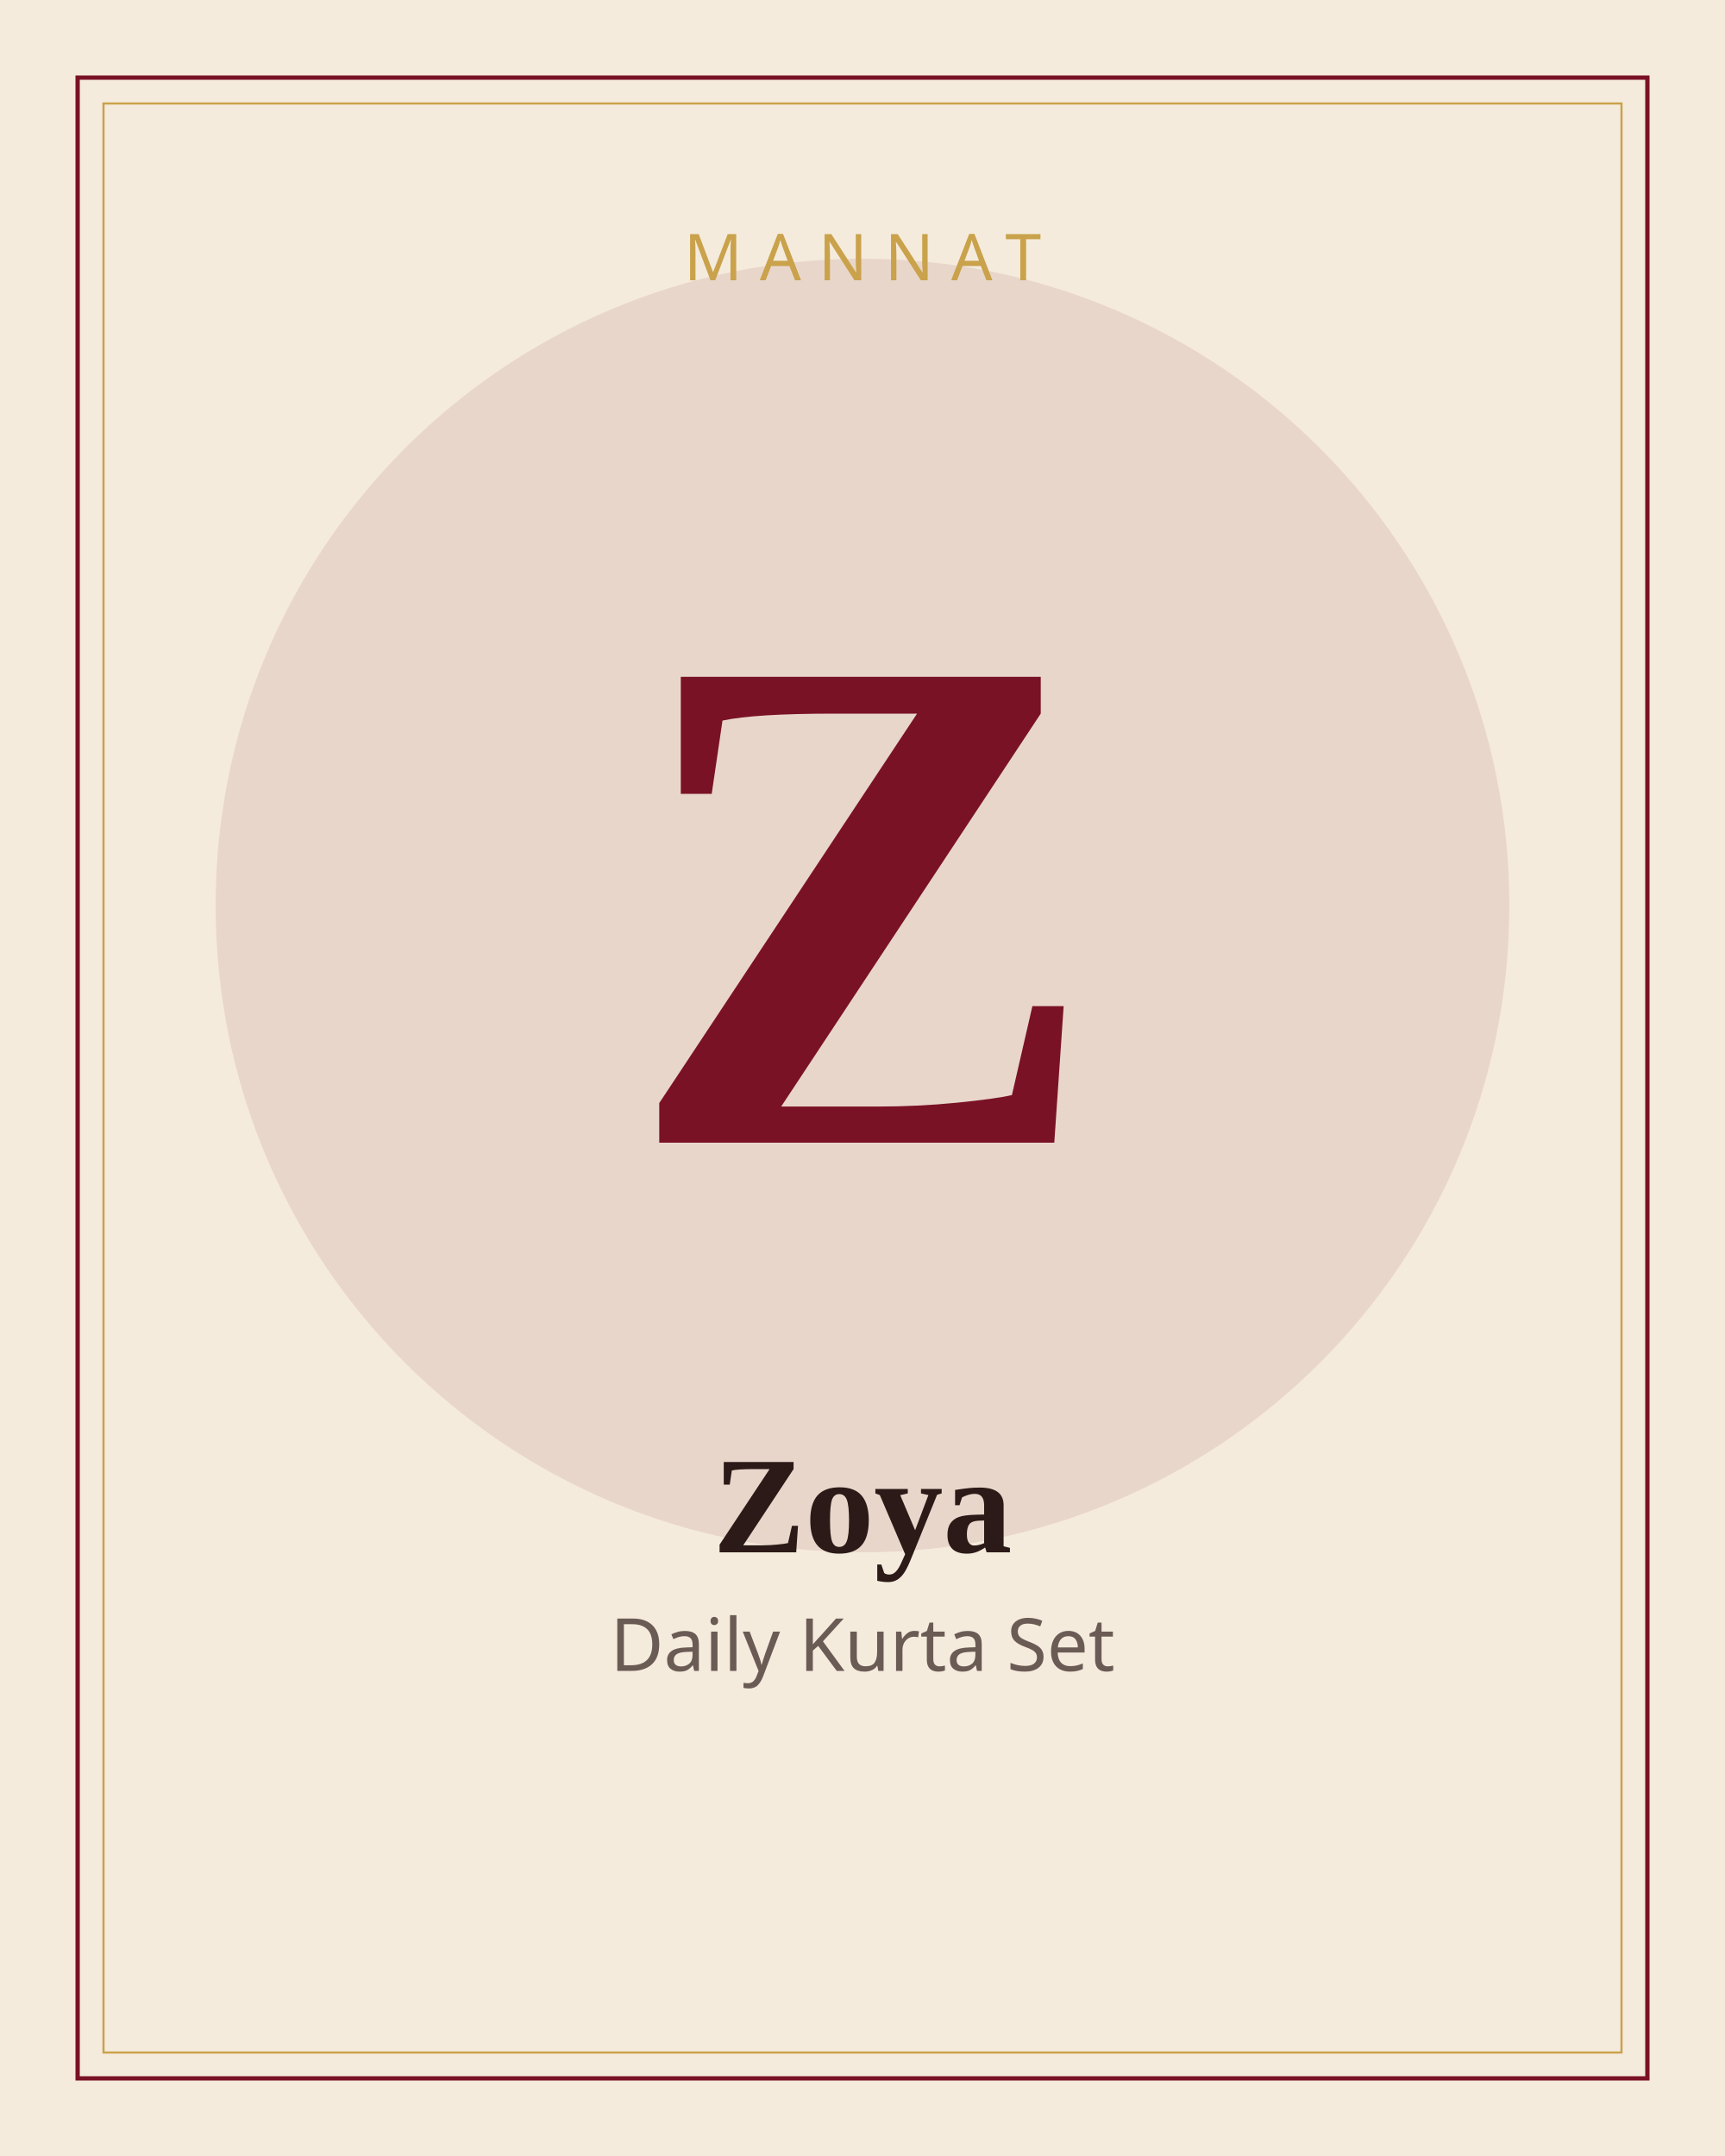
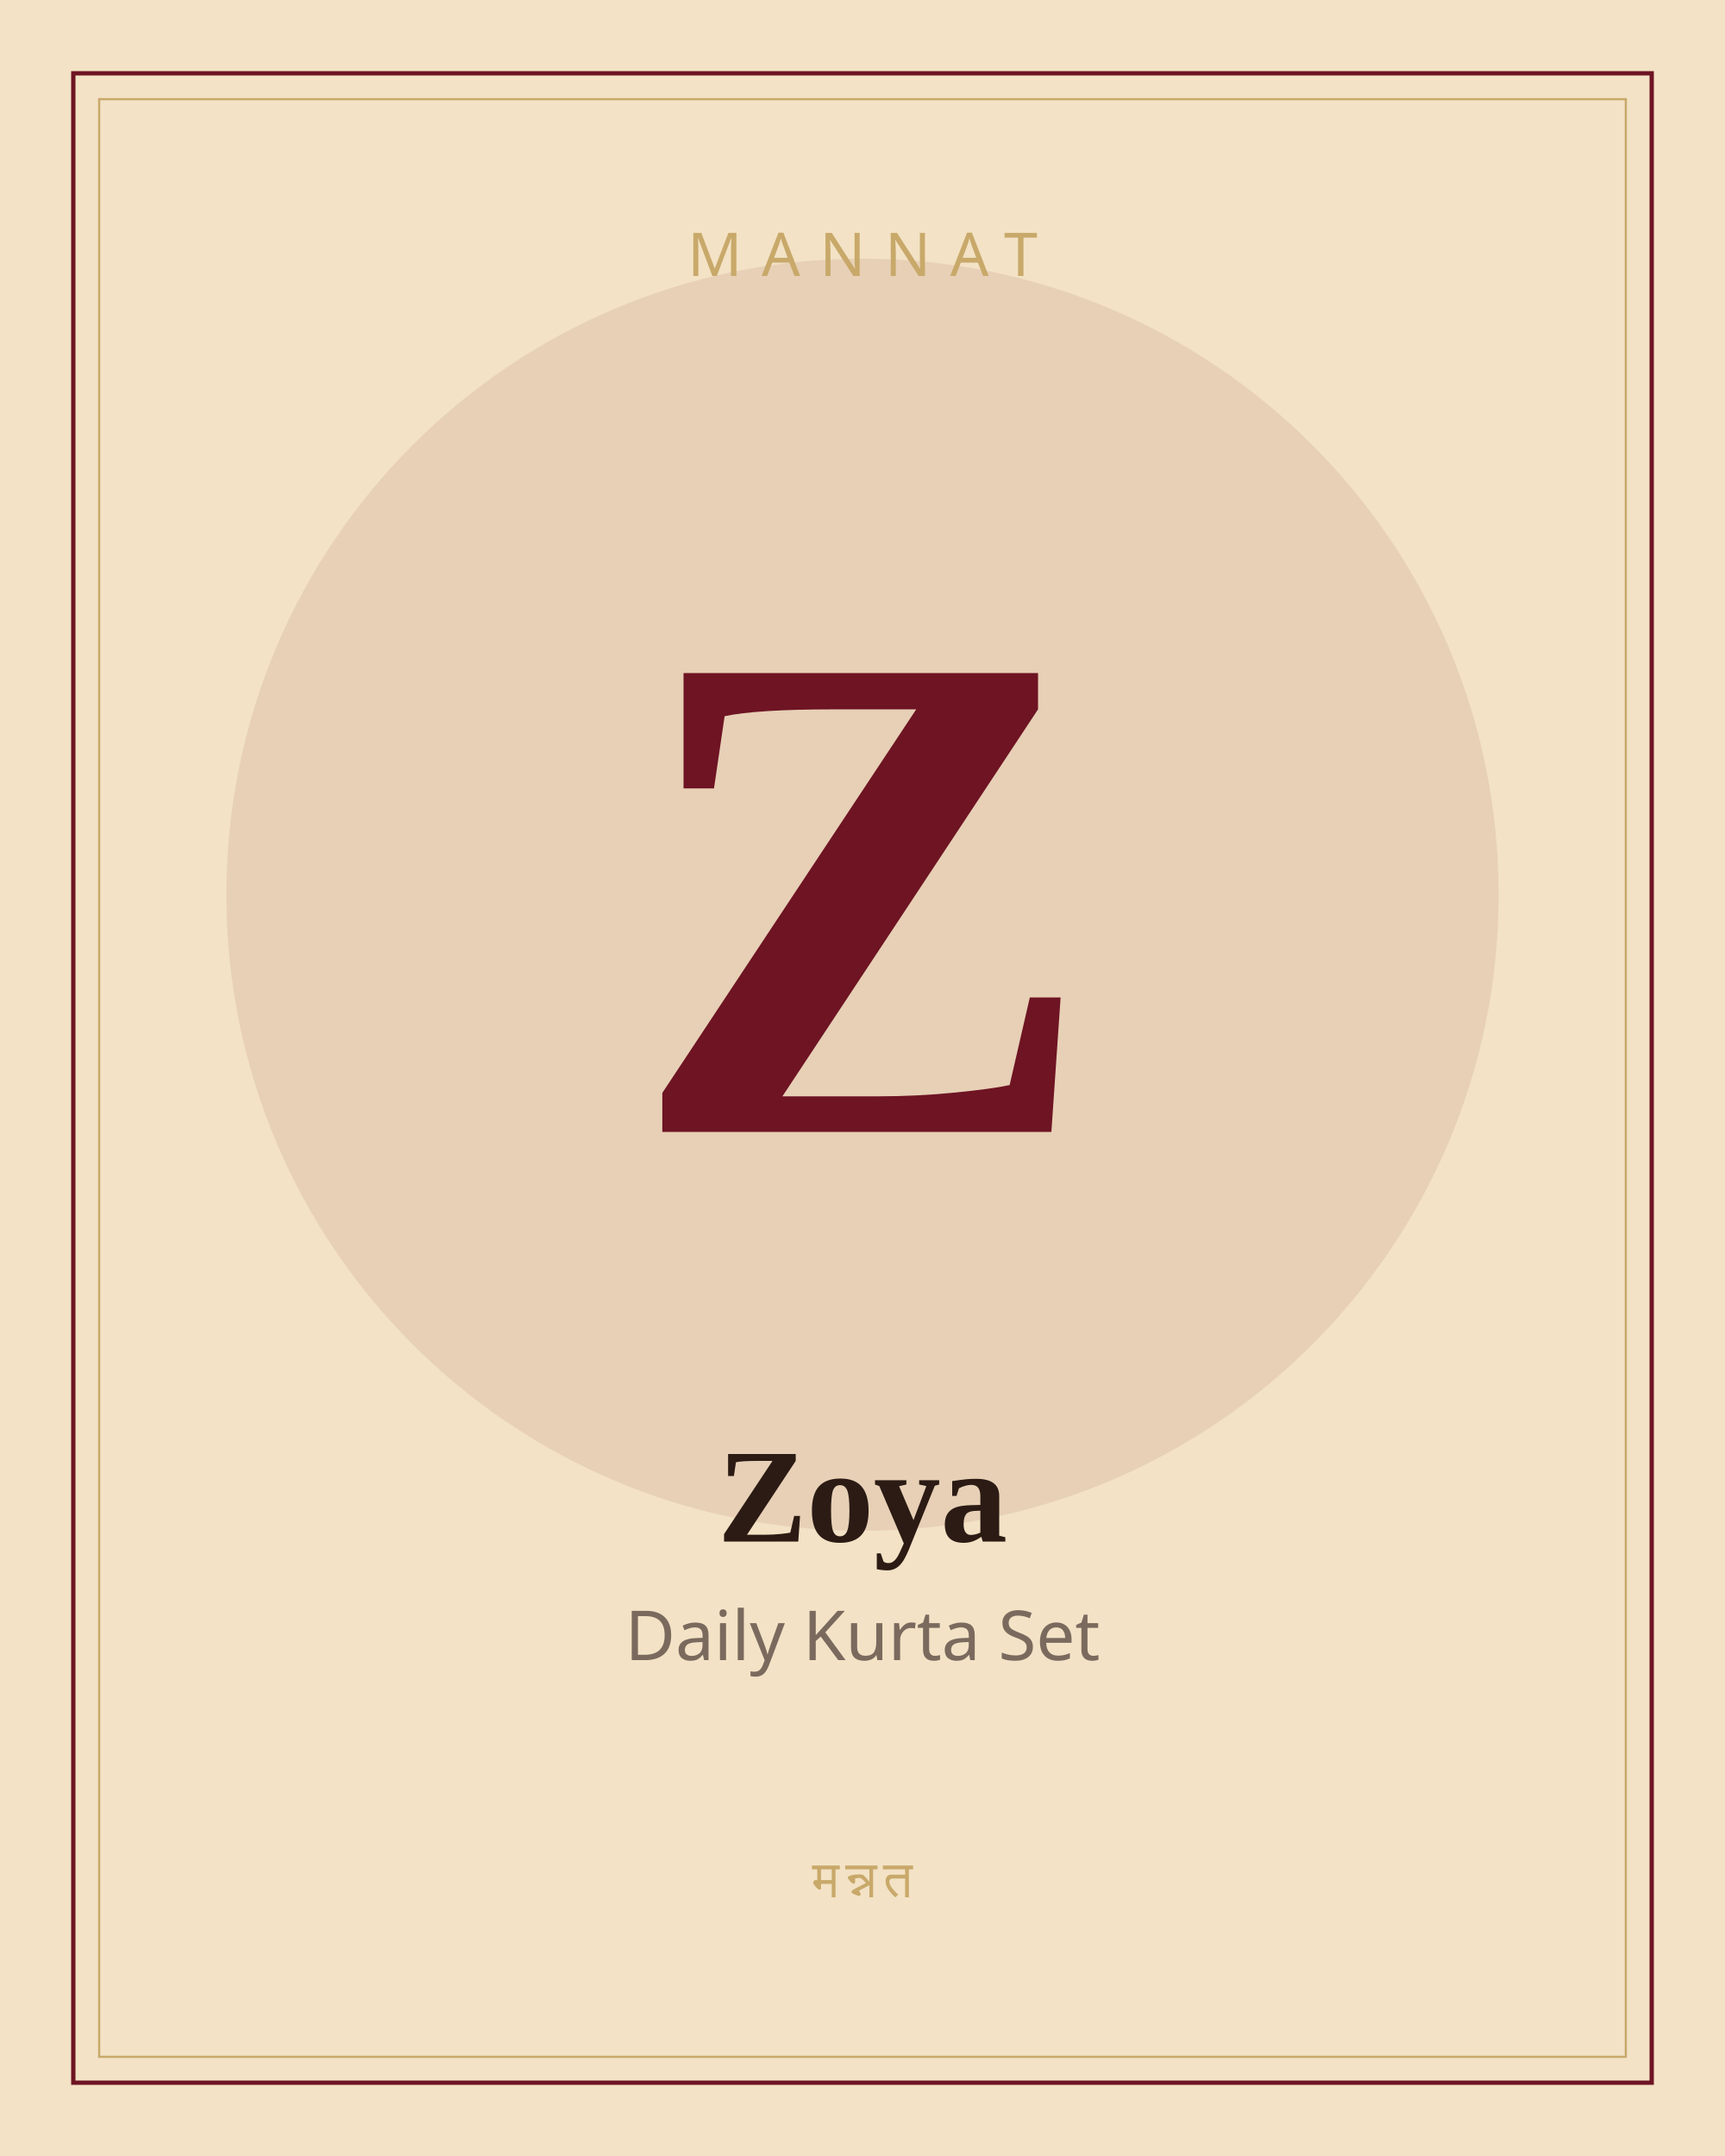
<svg xmlns="http://www.w3.org/2000/svg" viewBox="0 0 800 1000">
-   <rect width="800" height="1000" fill="#F5EBDD" />
-   <rect x="36" y="36" width="728" height="928" fill="none" stroke="#7A1226" stroke-width="2" />
-   <rect x="48" y="48" width="704" height="904" fill="none" stroke="#C9A24B" stroke-width="1" />
-   <circle cx="400" cy="420" r="300" fill="#7A1226" opacity="0.10" />
-   <text x="400" y="530" text-anchor="middle" font-family="Georgia, 'Playfair Display', 'Times New Roman', serif" font-weight="bold" font-size="330" fill="#7A1226">Z</text>
-   <text x="400" y="720" text-anchor="middle" font-family="Georgia, 'Playfair Display', 'Times New Roman', serif" font-weight="bold" font-size="64" fill="#2B1A17">Zoya</text>
-   <text x="400" y="775" text-anchor="middle" font-family="system-ui, 'Segoe UI', sans-serif" font-size="34" fill="#6B5B55">Daily Kurta Set</text>
-   <text x="400" y="130" text-anchor="middle" font-family="system-ui, 'Segoe UI', sans-serif" font-size="30" letter-spacing="8" fill="#C9A24B">MANNAT</text>
+   <rect width="800" height="1000" fill="#F3E2C5" />
+   <rect x="34" y="34" width="732" height="932" fill="none" stroke="#6E1423" stroke-width="2" />
+   <rect x="46" y="46" width="708" height="908" fill="none" stroke="#C8A96A" stroke-width="1" />
+   <circle cx="400" cy="415" r="295" fill="#6E1423" opacity="0.09" />
+   <text x="400" y="525" text-anchor="middle" font-family="Georgia, 'Cormorant Garamond', 'Times New Roman', serif" font-weight="600" font-size="325" fill="#6E1423">Z</text>
+   <text x="400" y="715" text-anchor="middle" font-family="Georgia, 'Cormorant Garamond', 'Times New Roman', serif" font-weight="600" font-size="62" fill="#2B1B14">Zoya</text>
+   <text x="400" y="770" text-anchor="middle" font-family="system-ui, 'Segoe UI', sans-serif" font-size="32" fill="#7A6A5E">Daily Kurta Set</text>
+   <text x="400" y="128" text-anchor="middle" font-family="system-ui, 'Segoe UI', sans-serif" font-size="28" letter-spacing="9" fill="#C8A96A">MANNAT</text>
+   <text x="400" y="880" text-anchor="middle" font-family="system-ui, 'Segoe UI', sans-serif" font-size="24" letter-spacing="3" fill="#C8A96A">मन्नत</text>
</svg>
